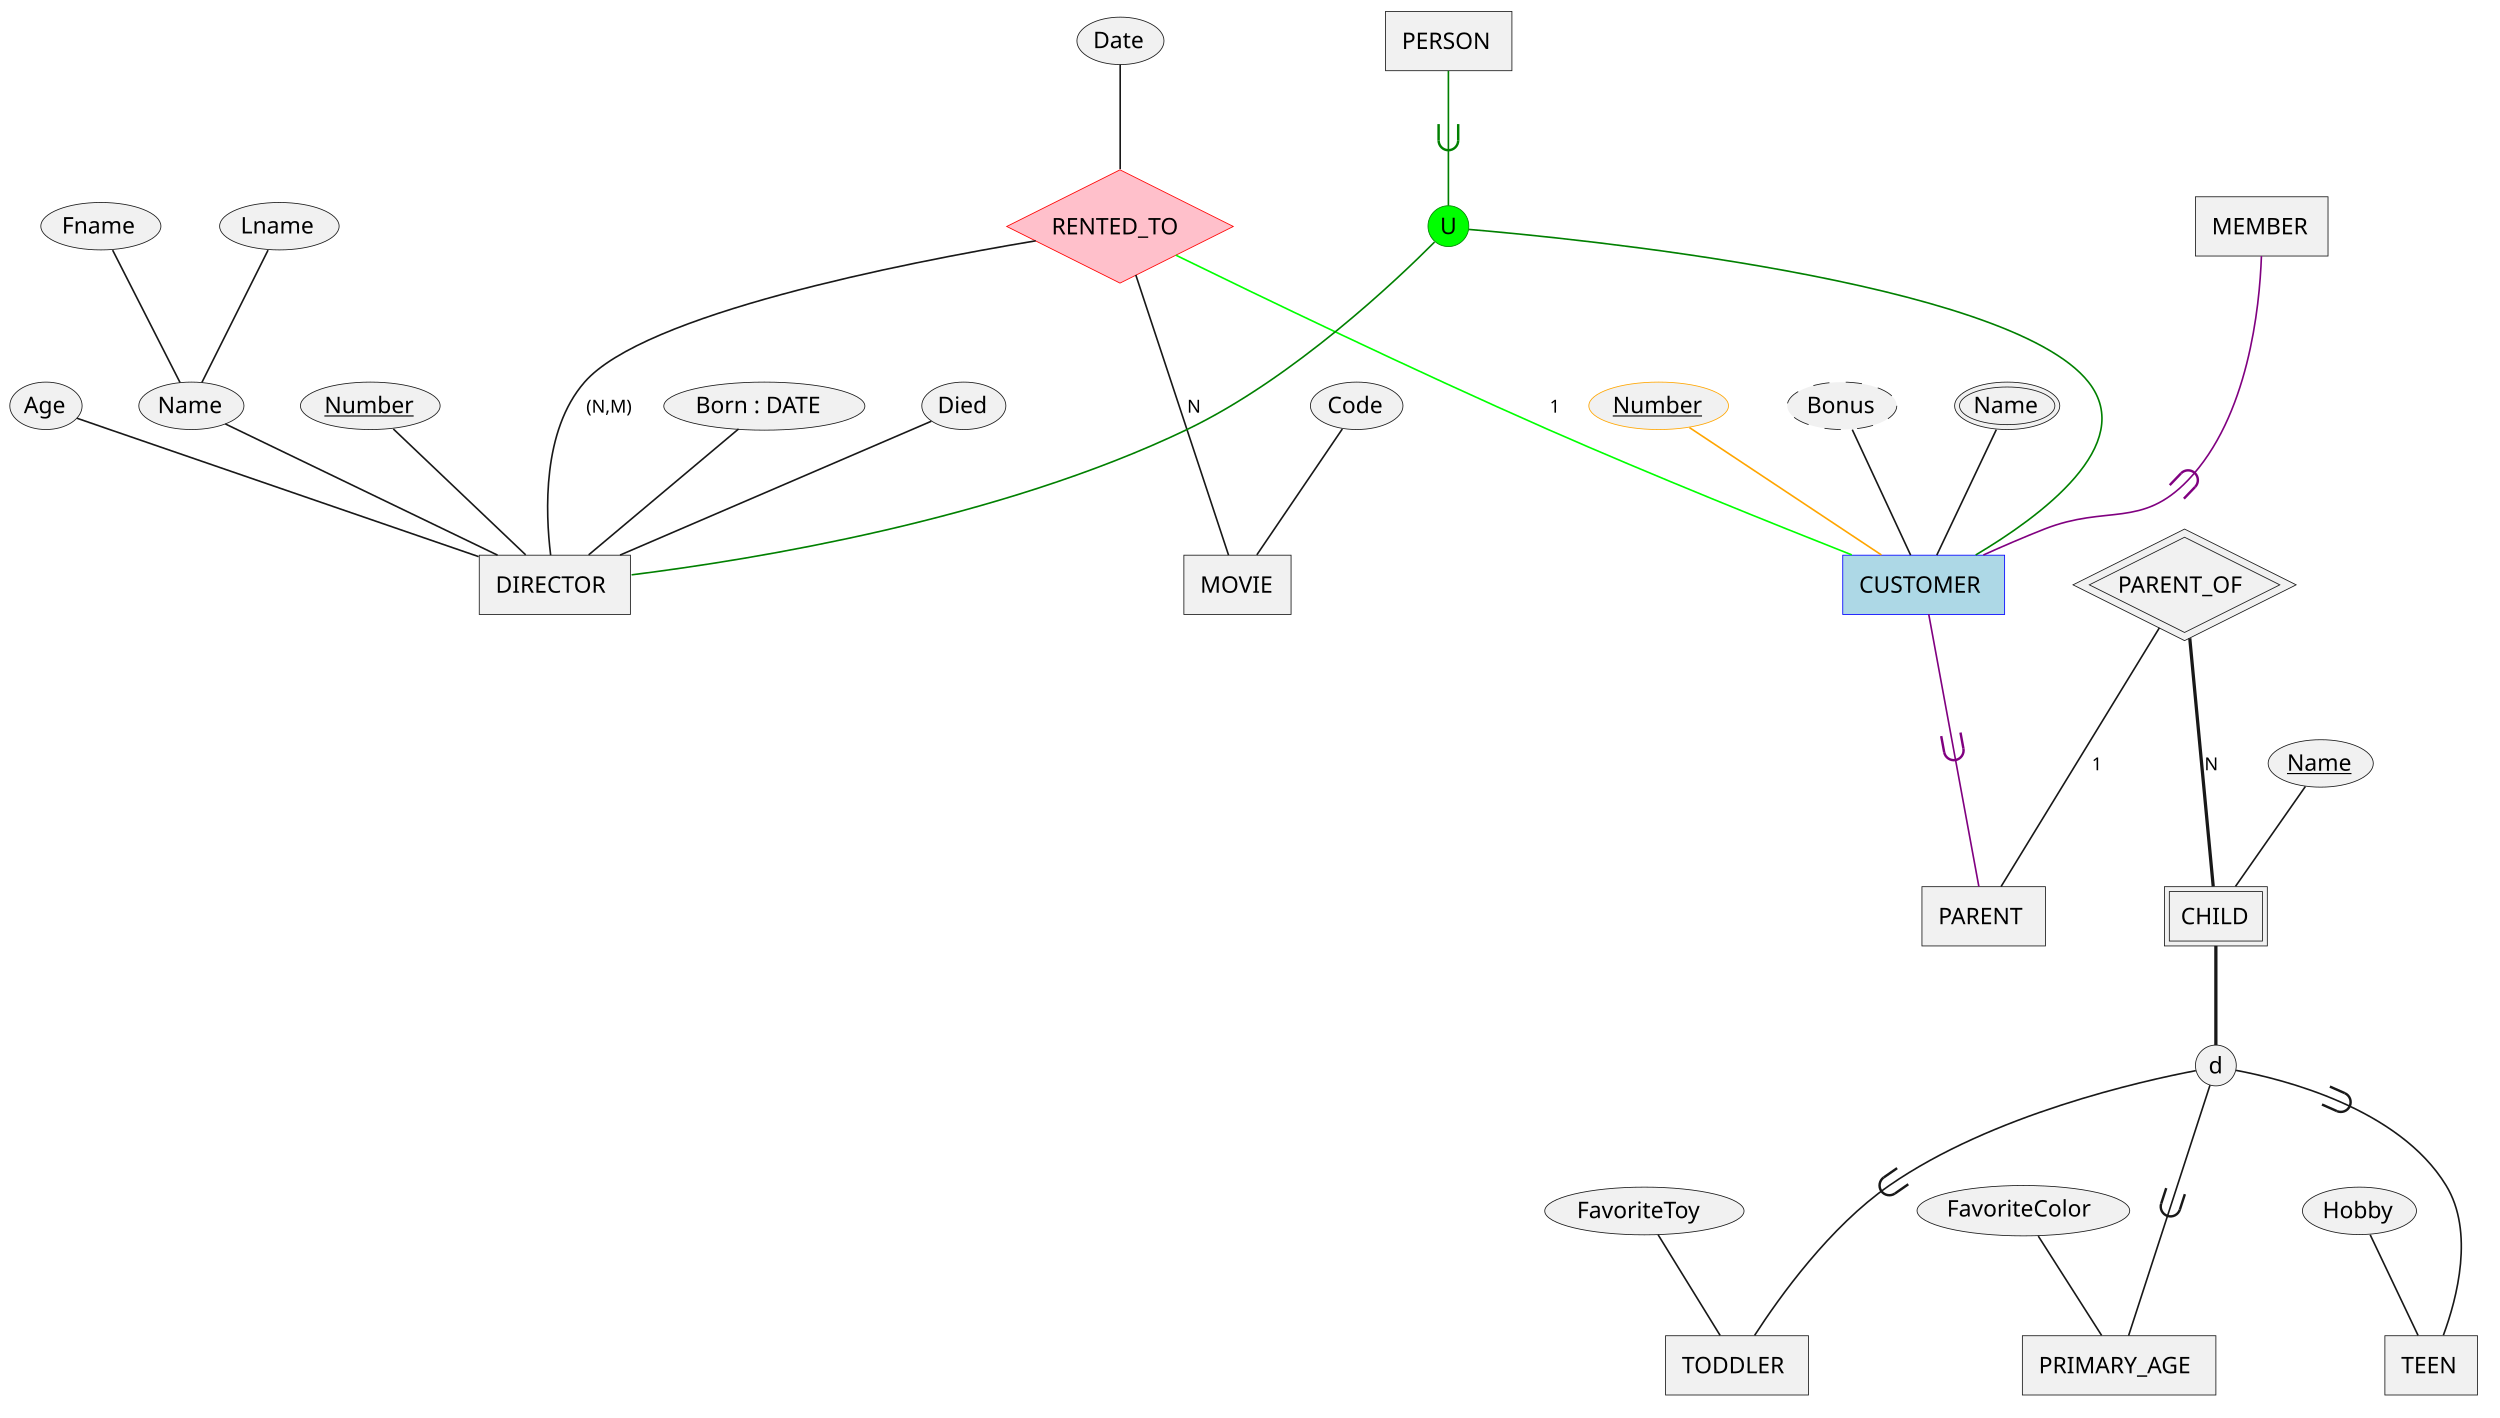
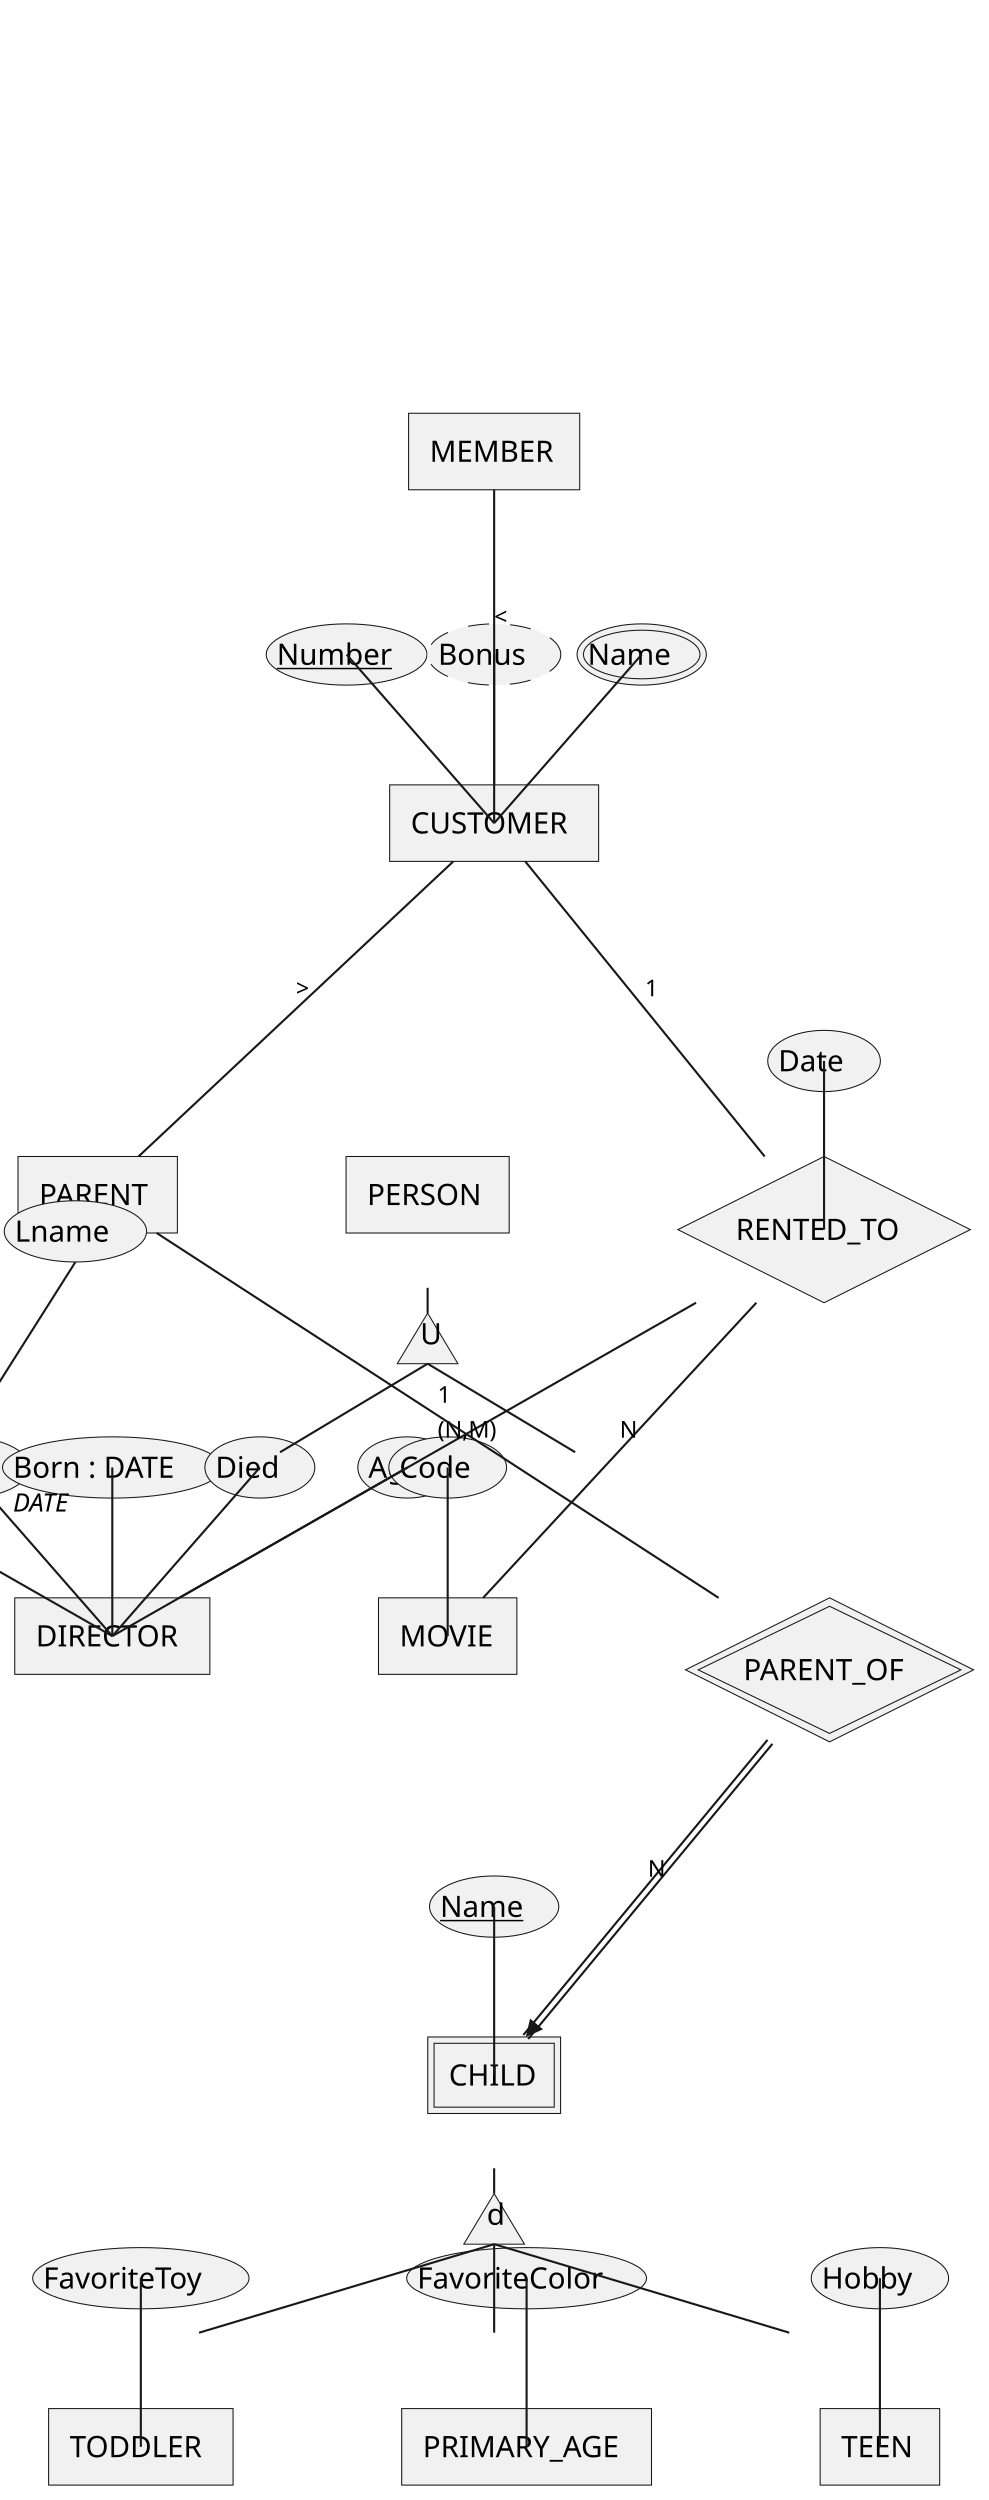
- <svg xmlns="http://www.w3.org/2000/svg" contentStyleType="text/css" data-diagram-type="CHEN_EER" height="868px" preserveAspectRatio="none" style="width:1531px;height:868px;background:#FFFFFF;" version="1.1" viewBox="0 0 1531 868" width="1531px" zoomAndPan="magnify">
+ <svg xmlns="http://www.w3.org/2000/svg" contentStyleType="text/css" data-diagram-type="CHEN_EER" height="1186px" preserveAspectRatio="none" style="width:469px;height:1186px;background:#FFFFFF;" version="1.1" viewBox="0 0 469 1186" width="469px" zoomAndPan="magnify">
  <defs />
  <g>
    <g>
-       <rect fill="#F1F1F1" height="36.297" style="stroke:#181818;stroke-width:0.5;" width="92.557" x="293.5" y="340" />
-       <text fill="#000000" font-family="sans-serif" font-size="14" lengthAdjust="spacing" textLength="72.557" x="303.5" y="362.995">DIRECTOR</text>
+       <rect fill="#F1F1F1" height="36.297" style="stroke:#181818;stroke-width:0.5;" width="92.557" x="7" y="758.016" />
+       <text fill="#000000" font-family="sans-serif" font-size="14" lengthAdjust="spacing" textLength="72.557" x="17" y="781.064">DIRECTOR</text>
    </g>
    <g>
-       <ellipse cx="226.767" cy="248.524" fill="#F1F1F1" rx="42.767" ry="14.524" style="stroke:#181818;stroke-width:0.5;" />
-       <text fill="#000000" font-family="sans-serif" font-size="14" lengthAdjust="spacing" text-decoration="underline" textLength="56.239" x="198.648" y="252.995">Number</text>
+       <rect fill="#F1F1F1" height="36.297" style="stroke:#181818;stroke-width:0.5;" width="99.133" x="184.859" y="372.344" />
+       <text fill="#000000" font-family="sans-serif" font-size="14" lengthAdjust="spacing" textLength="79.133" x="194.859" y="395.393">CUSTOMER</text>
    </g>
    <g>
-       <ellipse cx="117.205" cy="248.524" fill="#F1F1F1" rx="32.205" ry="14.524" style="stroke:#181818;stroke-width:0.5;" />
-       <text fill="#000000" font-family="sans-serif" font-size="14" lengthAdjust="spacing" textLength="41.303" x="96.554" y="252.995">Name</text>
+       <rect fill="#F1F1F1" height="36.297" style="stroke:#181818;stroke-width:0.5;" width="65.65" x="179.557" y="758.016" />
+       <text fill="#000000" font-family="sans-serif" font-size="14" lengthAdjust="spacing" textLength="45.65" x="189.557" y="781.064">MOVIE</text>
    </g>
    <g>
-       <ellipse cx="61.769" cy="138.524" fill="#F1F1F1" rx="36.769" ry="14.524" style="stroke:#181818;stroke-width:0.5;" />
-       <text fill="#000000" font-family="sans-serif" font-size="14" lengthAdjust="spacing" textLength="47.756" x="37.891" y="142.995">Fname</text>
+       <rect fill="#F1F1F1" height="36.297" style="stroke:#181818;stroke-width:0.5;" width="75.617" x="8.545" y="548.641" />
+       <text fill="#000000" font-family="sans-serif" font-size="14" lengthAdjust="spacing" textLength="55.617" x="18.545" y="571.689">PARENT</text>
    </g>
    <g>
-       <ellipse cx="171.09" cy="138.524" fill="#F1F1F1" rx="36.59" ry="14.524" style="stroke:#181818;stroke-width:0.5;" />
-       <text fill="#000000" font-family="sans-serif" font-size="14" lengthAdjust="spacing" textLength="47.503" x="147.338" y="142.995">Lname</text>
+       <rect fill="#F1F1F1" height="36.297" style="stroke:#181818;stroke-width:0.5;" width="81.182" x="193.835" y="196.047" />
+       <text fill="#000000" font-family="sans-serif" font-size="14" lengthAdjust="spacing" textLength="61.182" x="203.835" y="219.096">MEMBER</text>
    </g>
    <g>
-       <ellipse cx="468.076" cy="248.715" fill="#F1F1F1" rx="61.576" ry="14.715" style="stroke:#181818;stroke-width:0.5;" />
-       <text fill="#000000" font-family="sans-serif" font-size="14" lengthAdjust="spacing" textLength="84.171" x="425.99" y="252.995">Born : DATE</text>
+       <rect fill="#F1F1F1" height="36.297" style="stroke:#181818;stroke-width:0.5;" width="63.012" x="202.92" y="966.338" />
+       <rect fill="#F1F1F1" height="30.297" style="stroke:#181818;stroke-width:0.5;" width="57.012" x="205.92" y="969.338" />
+       <text fill="#000000" font-family="sans-serif" font-size="14" lengthAdjust="spacing" textLength="43.012" x="212.92" y="989.386">CHILD</text>
    </g>
    <g>
-       <ellipse cx="590.248" cy="248.524" fill="#F1F1F1" rx="25.748" ry="14.524" style="stroke:#181818;stroke-width:0.5;" />
-       <text fill="#000000" font-family="sans-serif" font-size="14" lengthAdjust="spacing" textLength="32.17" x="574.163" y="252.995">Died</text>
+       <rect fill="#F1F1F1" height="36.297" style="stroke:#181818;stroke-width:0.5;" width="87.505" x="23.062" y="1142.634" />
+       <text fill="#000000" font-family="sans-serif" font-size="14" lengthAdjust="spacing" textLength="67.505" x="33.062" y="1165.683">TODDLER</text>
    </g>
    <g>
-       <ellipse cx="28.146" cy="248.524" fill="#F1F1F1" rx="22.146" ry="14.524" style="stroke:#181818;stroke-width:0.5;" />
-       <text fill="#000000" font-family="sans-serif" font-size="14" lengthAdjust="spacing" textLength="27.077" x="14.608" y="252.995">Age</text>
+       <rect fill="#F1F1F1" height="36.297" style="stroke:#181818;stroke-width:0.5;" width="118.506" x="190.567" y="1142.634" />
+       <text fill="#000000" font-family="sans-serif" font-size="14" lengthAdjust="spacing" textLength="98.506" x="200.567" y="1165.683">PRIMARY_AGE</text>
    </g>
    <g>
-       <rect fill="#ADD8E6" height="36.297" style="stroke:#0000FF;stroke-width:0.5;" width="99.133" x="1128.5" y="340" />
-       <text fill="#000000" font-family="sans-serif" font-size="14" lengthAdjust="spacing" textLength="79.133" x="1138.5" y="362.995">CUSTOMER</text>
+       <rect fill="#F1F1F1" height="36.297" style="stroke:#181818;stroke-width:0.5;" width="56.716" x="389.073" y="1142.634" />
+       <text fill="#000000" font-family="sans-serif" font-size="14" lengthAdjust="spacing" textLength="36.716" x="399.073" y="1165.683">TEEN</text>
    </g>
    <g>
-       <ellipse cx="1015.767" cy="248.524" fill="#F1F1F1" rx="42.767" ry="14.524" style="stroke:#FFA500;stroke-width:0.5;" />
-       <text fill="#000000" font-family="sans-serif" font-size="14" lengthAdjust="spacing" text-decoration="underline" textLength="56.239" x="987.648" y="252.995">Number</text>
+       <rect fill="#F1F1F1" height="36.297" style="stroke:#181818;stroke-width:0.5;" width="77.394" x="164.162" y="548.641" />
+       <text fill="#000000" font-family="sans-serif" font-size="14" lengthAdjust="spacing" textLength="57.395" x="174.162" y="571.689">PERSON</text>
    </g>
    <g>
-       <ellipse cx="1128.054" cy="248.524" fill="#F1F1F1" rx="33.554" ry="14.524" style="stroke:#181818;stroke-width:0.5;stroke-dasharray:10,10;" />
-       <text fill="#000000" font-family="sans-serif" font-size="14" lengthAdjust="spacing" textLength="43.21" x="1106.449" y="252.995">Bonus</text>
+       <polygon fill="#F1F1F1" points="321.557,583.328,390.931,548.641,460.306,583.328,390.931,618.016" style="stroke:#181818;stroke-width:0.5;" />
+       <text fill="#000000" font-family="sans-serif" font-size="14" lengthAdjust="spacing" textLength="83.795" x="349.034" y="588.228">RENTED_TO</text>
    </g>
    <g>
-       <ellipse cx="1229.205" cy="248.524" fill="#F1F1F1" rx="32.205" ry="14.524" style="stroke:#181818;stroke-width:0.5;" />
-       <ellipse cx="1229.205" cy="248.524" fill="#F1F1F1" rx="29.205" ry="11.524" style="stroke:#181818;stroke-width:0.5;" />
-       <text fill="#000000" font-family="sans-serif" font-size="14" lengthAdjust="spacing" textLength="41.303" x="1208.554" y="252.995">Name</text>
+       <polygon fill="#F1F1F1" points="325.207,792.177,393.529,758.016,461.851,792.177,393.529,826.338" style="stroke:#181818;stroke-width:0.5;" />
+       <polygon fill="#F1F1F1" points="331.207,792.177,393.529,762.016,455.851,792.177,393.529,822.338" style="stroke:#181818;stroke-width:0.5;" />
+       <text fill="#000000" font-family="sans-serif" font-size="14" lengthAdjust="spacing" textLength="81.689" x="352.684" y="797.077">PARENT_OF</text>
    </g>
-     <g>
-       <rect fill="#F1F1F1" height="36.297" style="stroke:#181818;stroke-width:0.5;" width="65.65" x="725" y="340" />
-       <text fill="#000000" font-family="sans-serif" font-size="14" lengthAdjust="spacing" textLength="45.65" x="735" y="362.995">MOVIE</text>
+     <ellipse cx="-86.722" cy="696.164" fill="#F1F1F1" rx="38.12" ry="14.524" style="stroke:#181818;stroke-width:0.5;" />
+     <text fill="#000000" font-family="sans-serif" font-size="14" lengthAdjust="spacing" text-decoration="underline" textLength="66.239" x="-119.841" y="701.064">Number</text>
+     <ellipse cx="-16.722" cy="696.164" fill="#F1F1F1" rx="30.651" ry="14.524" style="stroke:#181818;stroke-width:0.5;" />
+     <text fill="#000000" font-family="sans-serif" font-size="14" lengthAdjust="spacing" textLength="51.303" x="-42.373" y="701.064">Name</text>
+     <ellipse cx="-69.222" cy="584.164" fill="#F1F1F1" rx="33.878" ry="14.524" style="stroke:#181818;stroke-width:0.5;" />
+     <text fill="#000000" font-family="sans-serif" font-size="14" lengthAdjust="spacing" textLength="57.756" x="-98.1" y="589.064">Fname</text>
+     <path d="M-16.722,681.64 L-69.222,598.688 " fill="none" style="stroke:#181818;stroke-width:1;" />
+     <ellipse cx="35.778" cy="584.164" fill="#F1F1F1" rx="33.752" ry="14.524" style="stroke:#181818;stroke-width:0.5;" />
+     <text fill="#000000" font-family="sans-serif" font-size="14" lengthAdjust="spacing" textLength="57.503" x="7.027" y="589.064">Lname</text>
+     <path d="M-16.722,681.64 L35.778,598.688 " fill="none" style="stroke:#181818;stroke-width:1;" />
+     <ellipse cx="53.278" cy="696.164" fill="#F1F1F1" rx="52.085" ry="14.524" style="stroke:#181818;stroke-width:0.5;" />
+     <text fill="#000000" font-family="sans-serif" font-size="14" lengthAdjust="spacing" textLength="94.171" x="6.193" y="701.064">Born : DATE</text>
+     <text fill="#000000" font-family="sans-serif" font-size="12" font-style="italic" lengthAdjust="spacing" textLength="94.171" x="6.193" y="717.064">DATE</text>
+     <ellipse cx="123.278" cy="696.164" fill="#F1F1F1" rx="26.085" ry="14.524" style="stroke:#181818;stroke-width:0.5;" />
+     <text fill="#000000" font-family="sans-serif" font-size="14" lengthAdjust="spacing" textLength="42.17" x="102.193" y="701.064">Died</text>
+     <ellipse cx="193.278" cy="696.164" fill="#F1F1F1" rx="23.539" ry="14.524" style="stroke:#181818;stroke-width:0.5;" />
+     <text fill="#000000" font-family="sans-serif" font-size="14" lengthAdjust="spacing" textLength="37.077" x="174.74" y="701.064">Age</text>
+     <ellipse cx="164.425" cy="310.493" fill="#F1F1F1" rx="38.12" ry="14.524" style="stroke:#181818;stroke-width:0.5;" />
+     <text fill="#000000" font-family="sans-serif" font-size="14" lengthAdjust="spacing" text-decoration="underline" textLength="66.239" x="131.306" y="315.393">Number</text>
+     <ellipse cx="234.425" cy="310.493" fill="#F1F1F1" rx="31.605" ry="14.524" style="stroke:#181818;stroke-width:0.5;stroke-dasharray:10,10;" />
+     <text fill="#000000" font-family="sans-serif" font-size="14" lengthAdjust="spacing" textLength="53.21" x="207.821" y="315.393">Bonus</text>
+     <ellipse cx="304.425" cy="310.493" fill="#F1F1F1" rx="30.651" ry="14.524" style="stroke:#181818;stroke-width:0.5;" />
+     <ellipse cx="304.425" cy="310.493" fill="#F1F1F1" rx="27.651" ry="11.524" style="stroke:#181818;stroke-width:0.5;" />
+     <text fill="#000000" font-family="sans-serif" font-size="14" lengthAdjust="spacing" textLength="51.303" x="278.774" y="315.393">Name</text>
+     <ellipse cx="212.382" cy="696.164" fill="#F1F1F1" rx="27.92" ry="14.524" style="stroke:#181818;stroke-width:0.5;" />
+     <text fill="#000000" font-family="sans-serif" font-size="14" lengthAdjust="spacing" textLength="45.841" x="189.461" y="701.064">Code</text>
+     <ellipse cx="234.425" cy="904.486" fill="#F1F1F1" rx="30.651" ry="14.524" style="stroke:#181818;stroke-width:0.5;" />
+     <text fill="#000000" font-family="sans-serif" font-size="14" lengthAdjust="spacing" text-decoration="underline" textLength="51.303" x="208.774" y="909.386">Name</text>
+     <ellipse cx="66.815" cy="1080.783" fill="#F1F1F1" rx="51.316" ry="14.524" style="stroke:#181818;stroke-width:0.5;" />
+     <text fill="#000000" font-family="sans-serif" font-size="14" lengthAdjust="spacing" textLength="92.633" x="20.498" y="1085.683">FavoriteToy</text>
+     <ellipse cx="249.82" cy="1080.783" fill="#F1F1F1" rx="56.891" ry="14.524" style="stroke:#181818;stroke-width:0.5;" />
+     <text fill="#000000" font-family="sans-serif" font-size="14" lengthAdjust="spacing" textLength="103.782" x="197.929" y="1085.683">FavoriteColor</text>
+     <ellipse cx="417.431" cy="1080.783" fill="#F1F1F1" rx="32.576" ry="14.524" style="stroke:#181818;stroke-width:0.5;" />
+     <text fill="#000000" font-family="sans-serif" font-size="14" lengthAdjust="spacing" textLength="55.151" x="389.855" y="1085.683">Hobby</text>
+     <ellipse cx="390.931" cy="503.328" fill="#F1F1F1" rx="26.731" ry="14.524" style="stroke:#181818;stroke-width:0.5;" />
+     <text fill="#000000" font-family="sans-serif" font-size="14" lengthAdjust="spacing" textLength="43.462" x="369.2" y="508.228">Date</text>
+     <path d="M-86.722,696.164 L53.278,776.164 " fill="none" style="stroke:#181818;stroke-width:1;" />
+     <path d="M-16.722,696.164 L53.278,776.164 " fill="none" style="stroke:#181818;stroke-width:1;" />
+     <path d="M53.278,696.164 L53.278,776.164 " fill="none" style="stroke:#181818;stroke-width:1;" />
+     <path d="M123.278,696.164 L53.278,776.164 " fill="none" style="stroke:#181818;stroke-width:1;" />
+     <path d="M193.278,696.164 L53.278,776.164 " fill="none" style="stroke:#181818;stroke-width:1;" />
+     <path d="M164.425,310.493 L234.425,390.493 " fill="none" style="stroke:#181818;stroke-width:1;" />
+     <path d="M234.425,310.493 L234.425,390.493 " fill="none" style="stroke:#181818;stroke-width:1;" />
+     <path d="M304.425,310.493 L234.425,390.493 " fill="none" style="stroke:#181818;stroke-width:1;" />
+     <path d="M212.382,696.164 L212.382,776.164 " fill="none" style="stroke:#181818;stroke-width:1;" />
+     <path d="M234.425,904.486 L234.425,984.486 " fill="none" style="stroke:#181818;stroke-width:1;" />
+     <path d="M66.815,1080.783 L66.815,1160.783 " fill="none" style="stroke:#181818;stroke-width:1;" />
+     <path d="M249.82,1080.783 L249.82,1160.783 " fill="none" style="stroke:#181818;stroke-width:1;" />
+     <path d="M417.431,1080.783 L417.431,1160.783 " fill="none" style="stroke:#181818;stroke-width:1;" />
+     <path d="M390.931,503.328 L390.931,583.328 " fill="none" style="stroke:#181818;stroke-width:1;" />
+     <g class="link" data-entity-1="ent0002" data-entity-2="ent0002" data-link-type="association" data-source-line="0" id="lnk2">
+       <path d="M362.779,548.641 C324.904,501.974 287.029,455.308 249.155,408.641" fill="none" id="RENTED_TO-CUSTOMER" style="stroke:#181818;stroke-width:1;" />
+       <text fill="#000000" font-family="sans-serif" font-size="11" lengthAdjust="spacing" textLength="6.998" x="305.967" y="472.641">1</text>
    </g>
-     <g>
-       <ellipse cx="830.843" cy="248.524" fill="#F1F1F1" rx="28.343" ry="14.524" style="stroke:#181818;stroke-width:0.5;" />
-       <text fill="#000000" font-family="sans-serif" font-size="14" lengthAdjust="spacing" textLength="35.841" x="812.923" y="252.995">Code</text>
+     <g class="link" data-entity-1="ent0002" data-entity-2="ent0002" data-link-type="association" data-source-line="0" id="lnk3">
+       <path d="M358.814,618.016 C315.604,664.682 272.395,711.349 229.186,758.016" fill="none" id="RENTED_TO-MOVIE" style="stroke:#181818;stroke-width:1;" />
+       <text fill="#000000" font-family="sans-serif" font-size="11" lengthAdjust="spacing" textLength="8.229" x="294" y="682.016">N</text>
    </g>
-     <g>
-       <polygon fill="#FFC0CB" points="616.5,138.687,685.875,104,755.249,138.687,685.875,173.375" style="stroke:#FF0000;stroke-width:0.5;" />
-       <text fill="#000000" font-family="sans-serif" font-size="14" lengthAdjust="spacing" textLength="83.795" x="643.977" y="143.534">RENTED_TO</text>
+     <g class="link" data-entity-1="ent0002" data-entity-2="ent0002" data-link-type="association" data-source-line="0" id="lnk4">
+       <path d="M330.194,618.016 C248.482,664.682 166.769,711.349 85.056,758.016" fill="none" id="RENTED_TO-DIRECTOR" style="stroke:#181818;stroke-width:1;" />
+       <text fill="#000000" font-family="sans-serif" font-size="11" lengthAdjust="spacing" textLength="29.799" x="207.625" y="682.016">(N,M)</text>
    </g>
-     <g>
-       <ellipse cx="686.161" cy="25.024" fill="#F1F1F1" rx="26.661" ry="14.524" style="stroke:#181818;stroke-width:0.5;" />
-       <text fill="#000000" font-family="sans-serif" font-size="14" lengthAdjust="spacing" textLength="33.462" x="669.43" y="29.495">Date</text>
+     <g class="link" data-entity-1="ent0002" data-entity-2="ent0002" data-link-type="association" data-source-line="0" id="lnk5">
+       <path d="M215.065,408.641 C165.281,455.308 115.498,501.974 65.714,548.641" fill="none" id="CUSTOMER-PARENT" style="stroke:#181818;stroke-width:1;" />
+       <text fill="#000000" font-family="sans-serif" font-size="11" lengthAdjust="spacing" textLength="9.217" x="140.389" y="472.641">&gt;</text>
    </g>
-     <g>
-       <rect fill="#F1F1F1" height="36.297" style="stroke:#181818;stroke-width:0.5;" width="75.617" x="1177" y="543" />
-       <text fill="#000000" font-family="sans-serif" font-size="14" lengthAdjust="spacing" textLength="55.617" x="1187" y="565.995">PARENT</text>
+     <g class="link" data-entity-1="ent0002" data-entity-2="ent0002" data-link-type="association" data-source-line="0" id="lnk6">
+       <path d="M234.425,232.344 C234.425,279.011 234.425,325.677 234.425,372.344" fill="none" id="MEMBER-CUSTOMER" style="stroke:#181818;stroke-width:1;" />
+       <text fill="#000000" font-family="sans-serif" font-size="11" lengthAdjust="spacing" textLength="9.217" x="234.425" y="296.344">&lt;</text>
    </g>
-     <g>
-       <rect fill="#F1F1F1" height="36.297" style="stroke:#181818;stroke-width:0.5;" width="81.182" x="1344.5" y="120.5" />
-       <text fill="#000000" font-family="sans-serif" font-size="14" lengthAdjust="spacing" textLength="61.182" x="1354.5" y="143.495">MEMBER</text>
+     <g class="link" data-entity-1="ent0002" data-entity-2="ent0002" data-link-type="association" data-source-line="0" id="lnk7">
+       <path d="M340.909,758.016 C252.042,700.323 163.175,642.63 74.308,584.938" fill="none" id="PARENT_OF-PARENT" style="stroke:#181818;stroke-width:1;" />
+       <text fill="#000000" font-family="sans-serif" font-size="11" lengthAdjust="spacing" textLength="6.998" x="207.609" y="665.477">1</text>
    </g>
-     <g>
-       <rect fill="#F1F1F1" height="36.297" style="stroke:#181818;stroke-width:0.5;" width="63.012" x="1325.5" y="543" />
-       <rect fill="#F1F1F1" height="30.297" style="stroke:#181818;stroke-width:0.5;" width="57.012" x="1328.5" y="546" />
-       <text fill="#000000" font-family="sans-serif" font-size="14" lengthAdjust="spacing" textLength="43.012" x="1335.5" y="565.995">CHILD</text>
+     <g class="link" data-entity-1="ent0002" data-entity-2="ent0002" data-link-type="association" data-source-line="0" id="lnk8">
+       <path d="M364.111,825.381 L248.285,965.381 " fill="none" style="stroke:#181818;stroke-width:1;" />
+       <path d="M366.422,827.294 L250.596,967.294 " fill="none" style="stroke:#181818;stroke-width:1;" />
+       <polygon fill="#181818" points="249.44,966.338,251.458,957.624,257.622,962.723" />
+       <text fill="#000000" font-family="sans-serif" font-size="11" lengthAdjust="spacing" textLength="8.229" x="307.353" y="890.338">N</text>
    </g>
-     <g>
-       <ellipse cx="1421.205" cy="467.524" fill="#F1F1F1" rx="32.205" ry="14.524" style="stroke:#181818;stroke-width:0.5;" />
-       <text fill="#000000" font-family="sans-serif" font-size="14" lengthAdjust="spacing" text-decoration="underline" textLength="41.303" x="1400.554" y="471.995">Name</text>
-     </g>
-     <g>
-       <polygon fill="#F1F1F1" points="1269.5,358.161,1337.822,324,1406.144,358.161,1337.822,392.322" style="stroke:#181818;stroke-width:0.5;" />
-       <polygon fill="#F1F1F1" points="1279.5,358.161,1337.822,329,1396.144,358.161,1337.822,387.322" style="stroke:#181818;stroke-width:0.5;" />
-       <text fill="#000000" font-family="sans-serif" font-size="14" lengthAdjust="spacing" textLength="81.689" x="1296.977" y="363.008">PARENT_OF</text>
-     </g>
-     <g>
-       <rect fill="#F1F1F1" height="36.297" style="stroke:#181818;stroke-width:0.5;" width="87.505" x="1020" y="818" />
-       <text fill="#000000" font-family="sans-serif" font-size="14" lengthAdjust="spacing" textLength="67.505" x="1030" y="840.995">TODDLER</text>
-     </g>
-     <g>
-       <ellipse cx="1007.026" cy="741.605" fill="#F1F1F1" rx="61.026" ry="14.605" style="stroke:#181818;stroke-width:0.5;" />
-       <text fill="#000000" font-family="sans-serif" font-size="14" lengthAdjust="spacing" textLength="82.633" x="965.709" y="745.995">FavoriteToy</text>
-     </g>
-     <g>
-       <rect fill="#F1F1F1" height="36.297" style="stroke:#181818;stroke-width:0.5;" width="118.506" x="1238.5" y="818" />
-       <text fill="#000000" font-family="sans-serif" font-size="14" lengthAdjust="spacing" textLength="98.506" x="1248.5" y="840.995">PRIMARY_AGE</text>
-     </g>
-     <g>
-       <ellipse cx="1239.119" cy="741.424" fill="#F1F1F1" rx="65.118" ry="15.424" style="stroke:#181818;stroke-width:0.5;" />
-       <text fill="#000000" font-family="sans-serif" font-size="14" lengthAdjust="spacing" textLength="93.782" x="1192.227" y="744.995">FavoriteColor</text>
-     </g>
-     <g>
-       <rect fill="#F1F1F1" height="36.297" style="stroke:#181818;stroke-width:0.5;" width="56.716" x="1460.5" y="818" />
-       <text fill="#000000" font-family="sans-serif" font-size="14" lengthAdjust="spacing" textLength="36.716" x="1470.5" y="840.995">TEEN</text>
-     </g>
-     <g>
-       <ellipse cx="1444.927" cy="741.524" fill="#F1F1F1" rx="34.927" ry="14.524" style="stroke:#181818;stroke-width:0.5;" />
-       <text fill="#000000" font-family="sans-serif" font-size="14" lengthAdjust="spacing" textLength="45.151" x="1422.351" y="745.995">Hobby</text>
-     </g>
-     <g>
-       <ellipse cx="1357" cy="652.5" fill="#F1F1F1" rx="12.5" ry="12.5" style="stroke:#181818;stroke-width:0.5;" />
-       <text fill="#000000" font-family="sans-serif" font-size="14" lengthAdjust="spacing" textLength="8.887" x="1352.557" y="657.347">d</text>
-     </g>
-     <g>
-       <rect fill="#F1F1F1" height="36.297" style="stroke:#181818;stroke-width:0.5;" width="77.394" x="848.5" y="7" />
-       <text fill="#000000" font-family="sans-serif" font-size="14" lengthAdjust="spacing" textLength="57.395" x="858.5" y="29.995">PERSON</text>
-     </g>
-     <g>
-       <ellipse cx="887" cy="138.5" fill="#00FF00" rx="12.5" ry="12.5" style="stroke:#008000;stroke-width:0.5;" />
-       <text fill="#000000" font-family="sans-serif" font-size="14" lengthAdjust="spacing" textLength="10.247" x="881.876" y="143.347">U</text>
-     </g>
-     <g class="link" data-entity-1="ent0003" data-entity-2="ent0002" data-link-type="association" data-source-line="2" id="lnk4">
-       <path d="M240.86,262.68 C261.25,282.08 299.36,318.33 321.92,339.8" fill="none" id="DIRECTOR/Number-DIRECTOR" style="stroke:#181818;stroke-width:1;" />
-     </g>
-     <g class="link" data-entity-1="ent0005" data-entity-2="ent0002" data-link-type="association" data-source-line="3" id="lnk6">
-       <path d="M137.98,259.61 C176.25,278.06 257.78,317.36 304.73,340" fill="none" id="DIRECTOR/Name-DIRECTOR" style="stroke:#181818;stroke-width:1;" />
-     </g>
-     <g class="link" data-entity-1="ent0007" data-entity-2="ent0005" data-link-type="association" data-source-line="4" id="lnk8">
-       <path d="M68.97,153.18 C79.6,174.07 99.76,213.65 110.26,234.27" fill="none" id="DIRECTOR/Name/Fname-DIRECTOR/Name" style="stroke:#181818;stroke-width:1;" />
-     </g>
-     <g class="link" data-entity-1="ent0009" data-entity-2="ent0005" data-link-type="association" data-source-line="5" id="lnk10">
-       <path d="M164.16,153.18 C153.72,174.07 133.92,213.65 123.61,234.27" fill="none" id="DIRECTOR/Name/Lname-DIRECTOR/Name" style="stroke:#181818;stroke-width:1;" />
-     </g>
-     <g class="link" data-entity-1="ent0011" data-entity-2="ent0002" data-link-type="association" data-source-line="7" id="lnk12">
-       <path d="M452.3,262.68 C429.21,282.08 386.04,318.33 360.48,339.8" fill="none" id="DIRECTOR/Born : DATE-DIRECTOR" style="stroke:#181818;stroke-width:1;" />
-     </g>
-     <g class="link" data-entity-1="ent0013" data-entity-2="ent0002" data-link-type="association" data-source-line="8" id="lnk14">
-       <path d="M570.38,257.94 C529.4,275.56 434.03,316.57 379.72,339.92" fill="none" id="DIRECTOR/Died-DIRECTOR" style="stroke:#181818;stroke-width:1;" />
-     </g>
-     <g class="link" data-entity-1="ent0015" data-entity-2="ent0002" data-link-type="association" data-source-line="9" id="lnk16">
-       <path d="M47.04,256.1 C53.39,258.3 60.5,260.76 67,263 C146.37,290.4 238.75,322.19 293.13,340.89" fill="none" id="DIRECTOR/Age-DIRECTOR" style="stroke:#181818;stroke-width:1;" />
-     </g>
-     <g class="link" data-entity-1="ent0018" data-entity-2="ent0017" data-link-type="association" data-source-line="13" id="lnk19">
-       <path d="M1034.58,261.83 C1063.51,281.02 1119.37,318.09 1152.19,339.87" fill="none" id="CUSTOMER/Number-CUSTOMER" style="stroke:#FFA500;stroke-width:1;" />
-     </g>
-     <g class="link" data-entity-1="ent0020" data-entity-2="ent0017" data-link-type="association" data-source-line="14" id="lnk21">
-       <path d="M1134.33,263.11 C1143.42,282.66 1160.17,318.67 1170.07,339.96" fill="none" id="CUSTOMER/Bonus-CUSTOMER" style="stroke:#181818;stroke-width:1;" />
-     </g>
-     <g class="link" data-entity-1="ent0022" data-entity-2="ent0017" data-link-type="association" data-source-line="15" id="lnk23">
-       <path d="M1222.54,263.11 C1213.27,282.66 1196.19,318.67 1186.09,339.96" fill="none" id="CUSTOMER/Name-CUSTOMER" style="stroke:#181818;stroke-width:1;" />
-     </g>
-     <g class="link" data-entity-1="ent0025" data-entity-2="ent0024" data-link-type="association" data-source-line="19" id="lnk26">
-       <path d="M822.05,262.68 C808.88,282.08 784.26,318.33 769.68,339.8" fill="none" id="MOVIE/Code-MOVIE" style="stroke:#181818;stroke-width:1;" />
-     </g>
-     <g class="link" data-entity-1="ent0028" data-entity-2="ent0027" data-link-type="association" data-source-line="23" id="lnk29">
-       <path d="M686,39.67 C686,55.49 686,82.11 686,103.59" fill="none" id="RENTED_TO/Date-RENTED_TO" style="stroke:#181818;stroke-width:1;" />
-     </g>
-     <g class="link" data-entity-1="ent0027" data-entity-2="ent0017" data-link-type="association" data-source-line="26" id="lnk30">
-       <path d="M720.07,156.26 C769.81,180.57 865.37,226.67 948,263 C1012.17,291.21 1087.55,321.48 1134.05,339.83" fill="none" id="RENTED_TO-CUSTOMER" style="stroke:#00FF00;stroke-width:1;" />
-       <text fill="#000000" font-family="sans-serif" font-size="11" lengthAdjust="spacing" textLength="6.998" x="949" y="252.71">1</text>
-     </g>
-     <g class="link" data-entity-1="ent0027" data-entity-2="ent0024" data-link-type="association" data-source-line="27" id="lnk31">
-       <path d="M695.56,168.38 C710.79,214.37 740.07,302.84 752.36,339.95" fill="none" id="RENTED_TO-MOVIE" style="stroke:#181818;stroke-width:1;" />
-       <text fill="#000000" font-family="sans-serif" font-size="11" lengthAdjust="spacing" textLength="8.229" x="727" y="252.71">N</text>
-     </g>
-     <g class="link" data-entity-1="ent0027" data-entity-2="ent0002" data-link-type="association" data-source-line="28" id="lnk32">
-       <path d="M634.3,147.47 C551.39,161.33 394.3,192.43 358,234 C332.02,263.75 333.99,313.82 337.22,339.96" fill="none" id="RENTED_TO-DIRECTOR" style="stroke:#181818;stroke-width:1;" />
-       <text fill="#000000" font-family="sans-serif" font-size="11" lengthAdjust="spacing" textLength="29.799" x="359" y="252.71">(N,M)</text>
-     </g>
-     <g class="link" data-entity-1="ent0017" data-entity-2="ent0033" data-link-type="association" data-source-line="36" id="lnk35">
-       <path d="M1181.15,376.14 C1188.14,414.11 1204.87,504.97 1211.85,542.91" fill="none" id="CUSTOMER-PARENT" style="stroke:#800080;stroke-width:1;" />
-       <path d="M1190.603,460.623 A6,6 0 0 0 1202.405 458.45" fill="none" style="stroke:#800080;stroke-width:1.5;" />
-       <line style="stroke:#800080;stroke-width:1.5;" x1="1190.603" x2="1188.792" y1="460.623" y2="450.788" />
-       <line style="stroke:#800080;stroke-width:1.5;" x1="1202.405" x2="1200.594" y1="458.45" y2="448.615" />
-     </g>
-     <g class="link" data-entity-1="ent0034" data-entity-2="ent0017" data-link-type="association" data-source-line="37" id="lnk36">
-       <path d="M1384.9,156.86 C1383.77,188.41 1376.87,255.43 1340,294 C1311.45,323.87 1290.46,308.9 1252,324 C1239.69,328.83 1226.44,334.56 1214.61,339.88" fill="none" id="MEMBER-CUSTOMER" style="stroke:#800080;stroke-width:1;" />
-       <path d="M1344.337,298.146 A6,6 0 0 0 1335.663 289.854" fill="none" style="stroke:#800080;stroke-width:1.5;" />
-       <line style="stroke:#800080;stroke-width:1.5;" x1="1344.337" x2="1337.427" y1="298.146" y2="305.375" />
-       <line style="stroke:#800080;stroke-width:1.5;" x1="1335.663" x2="1328.753" y1="289.854" y2="297.083" />
-     </g>
-     <g class="link" data-entity-1="ent0038" data-entity-2="ent0037" data-link-type="association" data-source-line="40" id="lnk39">
-       <path d="M1411.83,481.61 C1400.56,497.72 1381.41,525.09 1368.99,542.86" fill="none" id="CHILD/Name-CHILD" style="stroke:#181818;stroke-width:1;" />
-     </g>
-     <g class="link" data-entity-1="ent0040" data-entity-2="ent0033" data-link-type="association" data-source-line="46" id="lnk41">
-       <path d="M1322.42,384.46 C1296.95,426.08 1247.07,507.59 1225.43,542.96" fill="none" id="PARENT_OF-PARENT" style="stroke:#181818;stroke-width:1;" />
-       <text fill="#000000" font-family="sans-serif" font-size="11" lengthAdjust="spacing" textLength="6.998" x="1281" y="471.71">1</text>
-     </g>
-     <g class="link" data-entity-1="ent0040" data-entity-2="ent0037" data-link-type="association" data-source-line="47" id="lnk42">
-       <path d="M1341.01,390.85 C1345.08,433.91 1352.2,509.18 1355.38,542.86" fill="none" id="PARENT_OF-CHILD" style="stroke:#181818;stroke-width:2;" />
-       <text fill="#000000" font-family="sans-serif" font-size="11" lengthAdjust="spacing" textLength="8.229" x="1350" y="471.71">N</text>
-     </g>
-     <g class="link" data-entity-1="ent0044" data-entity-2="ent0043" data-link-type="association" data-source-line="50" id="lnk45">
-       <path d="M1015.41,756.15 C1025.51,772.53 1042.44,800.02 1053.42,817.83" fill="none" id="TODDLER/FavoriteToy-TODDLER" style="stroke:#181818;stroke-width:1;" />
-     </g>
-     <g class="link" data-entity-1="ent0047" data-entity-2="ent0046" data-link-type="association" data-source-line="54" id="lnk48">
-       <path d="M1248.22,756.95 C1258.72,773.42 1275.87,800.3 1287.04,817.82" fill="none" id="PRIMARY_AGE/FavoriteColor-PRIMARY_AGE" style="stroke:#181818;stroke-width:1;" />
-     </g>
-     <g class="link" data-entity-1="ent0050" data-entity-2="ent0049" data-link-type="association" data-source-line="58" id="lnk51">
-       <path d="M1451.49,756.15 C1459.29,772.53 1472.36,800.02 1480.83,817.83" fill="none" id="TEEN/Hobby-TEEN" style="stroke:#181818;stroke-width:1;" />
-     </g>
-     <g class="link" data-entity-1="ent0037" data-entity-2="ent0052" data-link-type="association" data-source-line="61" id="lnk53">
-       <path d="M1357,579.26 C1357,597.14 1357,624.58 1357,639.98" fill="none" id="CHILD-CHILD/d TODDLER, PRIMARY_AGE, TEEN /center" style="stroke:#181818;stroke-width:2;" />
-     </g>
-     <g class="link" data-entity-1="ent0052" data-entity-2="ent0043" data-link-type="association" data-source-line="61" id="lnk54">
-       <path d="M1344.73,655.66 C1311.82,661.93 1219.83,682.45 1157,726 C1120.61,751.22 1089.86,794.07 1074.5,817.83" fill="none" id="CHILD/d TODDLER, PRIMARY_AGE, TEEN /center-TODDLER" style="stroke:#181818;stroke-width:1;" />
-       <path d="M1153.582,721.069 A6,6 0 0 0 1160.418 730.931" fill="none" style="stroke:#181818;stroke-width:1.5;" />
-       <line style="stroke:#181818;stroke-width:1.5;" x1="1153.582" x2="1161.801" y1="721.069" y2="715.372" />
-       <line style="stroke:#181818;stroke-width:1.5;" x1="1160.418" x2="1168.637" y1="730.931" y2="725.235" />
-     </g>
-     <g class="link" data-entity-1="ent0052" data-entity-2="ent0046" data-link-type="association" data-source-line="61" id="lnk55">
-       <path d="M1353.4,664.58 C1343.44,695.21 1315.49,781.2 1303.54,817.97" fill="none" id="CHILD/d TODDLER, PRIMARY_AGE, TEEN /center-PRIMARY_AGE" style="stroke:#181818;stroke-width:1;" />
-       <path d="M1323.51,737.118 A6,6 0 0 0 1334.922 740.827" fill="none" style="stroke:#181818;stroke-width:1.5;" />
-       <line style="stroke:#181818;stroke-width:1.5;" x1="1323.51" x2="1326.601" y1="737.118" y2="727.607" />
-       <line style="stroke:#181818;stroke-width:1.5;" x1="1334.922" x2="1338.014" y1="740.827" y2="731.317" />
-     </g>
-     <g class="link" data-entity-1="ent0052" data-entity-2="ent0049" data-link-type="association" data-source-line="61" id="lnk56">
-       <path d="M1369.31,655.48 C1397.99,660.84 1469.04,678.54 1498,726 C1515.31,754.36 1504.75,794.89 1496.33,817.69" fill="none" id="CHILD/d TODDLER, PRIMARY_AGE, TEEN /center-TEEN" style="stroke:#181818;stroke-width:1;" />
-       <path d="M1431.126,680.441 A6,6 0 0 0 1435.974 669.464" fill="none" style="stroke:#181818;stroke-width:1.5;" />
-       <line style="stroke:#181818;stroke-width:1.5;" x1="1431.126" x2="1421.978" y1="680.441" y2="676.401" />
-       <line style="stroke:#181818;stroke-width:1.5;" x1="1435.974" x2="1426.827" y1="669.464" y2="665.424" />
-     </g>
-     <g class="link" data-entity-1="ent0057" data-entity-2="ent0058" data-link-type="association" data-source-line="66" id="lnk59">
-       <path d="M887,43.42 C887,66.45 887,106.39 887,125.99" fill="none" id="PERSON-PERSON/U CUSTOMER, DIRECTOR /center" style="stroke:#008000;stroke-width:1;" />
-       <path d="M881,85.991 A6,6 0 0 0 893 85.991" fill="none" style="stroke:#008000;stroke-width:1.5;" />
-       <line style="stroke:#008000;stroke-width:1.5;" x1="881" x2="881" y1="85.991" y2="75.991" />
-       <line style="stroke:#008000;stroke-width:1.5;" x1="893" x2="893" y1="85.991" y2="75.991" />
-     </g>
-     <g class="link" data-entity-1="ent0058" data-entity-2="ent0017" data-link-type="association" data-source-line="66" id="lnk60">
-       <path d="M899.46,140.49 C960.83,145.67 1229.95,171.72 1279,234 C1309.17,272.31 1249.73,316.26 1209.9,339.87" fill="none" id="PERSON/U CUSTOMER, DIRECTOR /center-CUSTOMER" style="stroke:#008000;stroke-width:1;" />
-     </g>
-     <g class="link" data-entity-1="ent0058" data-entity-2="ent0002" data-link-type="association" data-source-line="66" id="lnk61">
-       <path d="M878.53,148.21 C856.06,170.8 792.16,231.7 727,263 C612.01,318.24 461.76,342.68 386.79,352.02" fill="none" id="PERSON/U CUSTOMER, DIRECTOR /center-DIRECTOR" style="stroke:#008000;stroke-width:1;" />
-     </g>
+     <polygon fill="#F1F1F1" points="234.425,1040.634,248.826,1064.634,220.025,1064.634" style="stroke:#181818;stroke-width:0.5;" />
+     <text fill="#000000" font-family="sans-serif" font-size="14" lengthAdjust="spacing" textLength="7" x="230.925" y="1055.435">d</text>
+     <path d="M234.425,1028.634 L234.425,1040.634 " fill="none" style="stroke:#181818;stroke-width:1;" />
+     <path d="M234.425,1064.634 L94.425,1106.634 " fill="none" style="stroke:#181818;stroke-width:1;" />
+     <path d="M234.425,1064.634 L234.425,1106.634 " fill="none" style="stroke:#181818;stroke-width:1;" />
+     <path d="M234.425,1064.634 L374.425,1106.634 " fill="none" style="stroke:#181818;stroke-width:1;" />
+     <polygon fill="#F1F1F1" points="202.859,622.938,217.259,646.938,188.459,646.938" style="stroke:#181818;stroke-width:0.5;" />
+     <text fill="#000000" font-family="sans-serif" font-size="14" lengthAdjust="spacing" textLength="7" x="199.359" y="637.738">U</text>
+     <path d="M202.859,610.938 L202.859,622.938 " fill="none" style="stroke:#181818;stroke-width:1;" />
+     <path d="M202.859,646.938 L132.859,688.938 " fill="none" style="stroke:#181818;stroke-width:1;" />
+     <path d="M202.859,646.938 L272.859,688.938 " fill="none" style="stroke:#181818;stroke-width:1;" />
  </g>
</svg>
